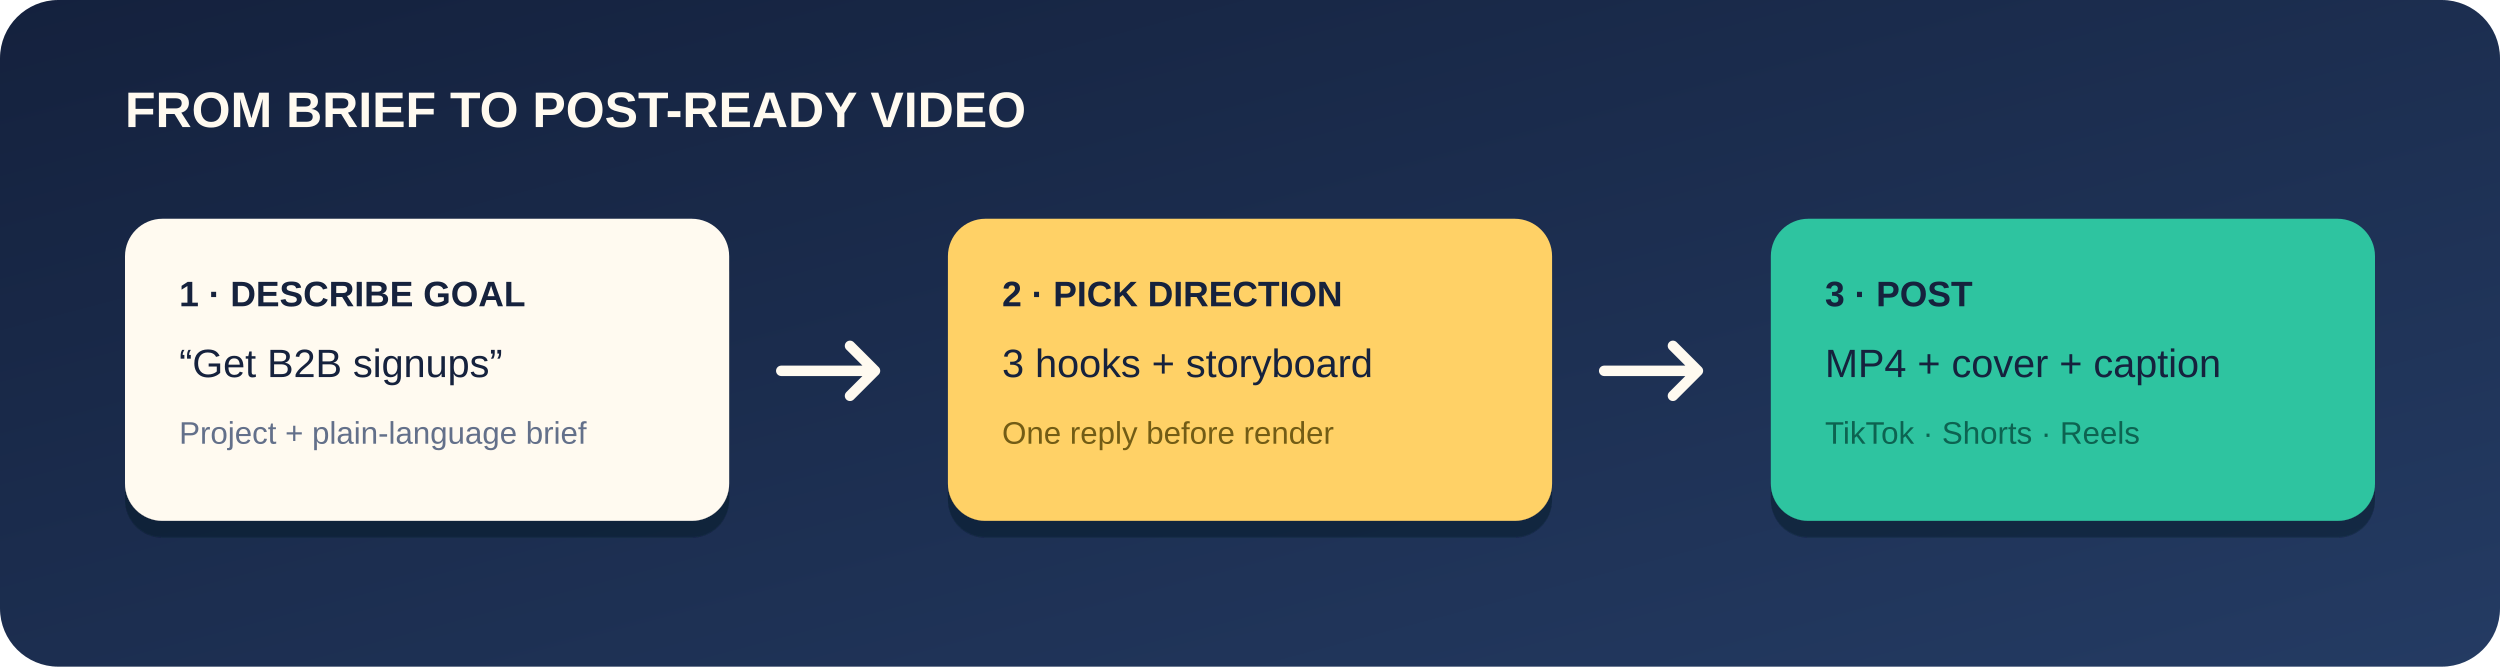
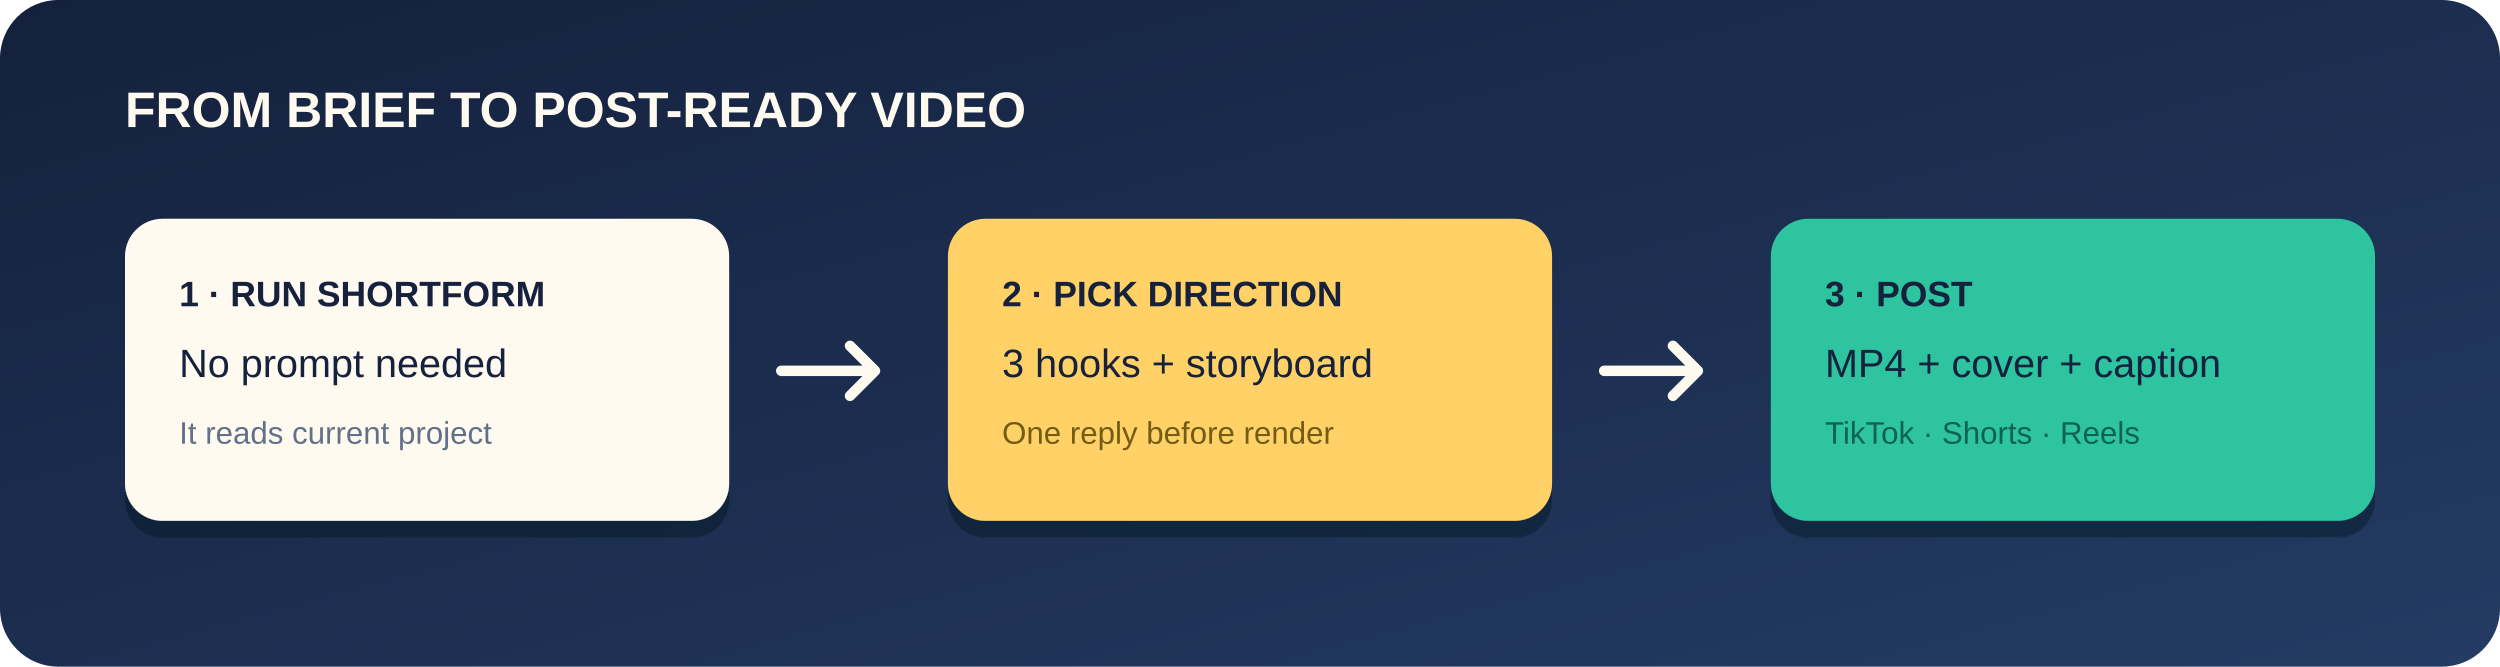
<svg xmlns="http://www.w3.org/2000/svg" width="1200" height="320" viewBox="0 0 1200 320" role="img" aria-labelledby="title desc">
  <defs>
    <linearGradient id="bg" x1="0" x2="1" y1="0" y2="1">
      <stop stop-color="#14213d" />
      <stop offset="1" stop-color="#243b63" />
    </linearGradient>
    <filter id="shadow" x="-20%" y="-20%" width="140%" height="140%">
      <feDropShadow dx="0" dy="8" stdDeviation="0" flood-color="#0c1528" flood-opacity=".45" />
    </filter>
  </defs>
  <rect width="1200" height="320" rx="28" fill="url(#bg)" />
  <text x="60" y="61" fill="#fffaf0" font-family="Arial, sans-serif" font-size="24" font-weight="700">FROM BRIEF TO POST-READY VIDEO</text>
  <g filter="url(#shadow)" font-family="Arial, sans-serif">
    <rect x="60" y="105" width="290" height="145" rx="18" fill="#fffaf0" />
-     <text x="86" y="147" fill="#14213d" font-size="17" font-weight="700">1 · DESCRIBE GOAL</text>
-     <text x="86" y="181" fill="#14213d" font-size="19">“Get B2B signups”</text>
-     <text x="86" y="213" fill="#63708a" font-size="15">Project + plain-language brief</text>
+     <text x="86" y="147" fill="#14213d" font-size="17" font-weight="700">1 · RUN SHORTFORM</text>
+     <text x="86" y="181" fill="#14213d" font-size="19">No prompt needed</text>
+     <text x="86" y="213" fill="#63708a" font-size="15">It reads current project</text>
    <rect x="455" y="105" width="290" height="145" rx="18" fill="#ffd166" />
    <text x="481" y="147" fill="#14213d" font-size="17" font-weight="700">2 · PICK DIRECTION</text>
    <text x="481" y="181" fill="#14213d" font-size="19">3 hooks + storyboard</text>
    <text x="481" y="213" fill="#725c13" font-size="15">One reply before render</text>
    <rect x="850" y="105" width="290" height="145" rx="18" fill="#2ec4a0" />
    <text x="876" y="147" fill="#14213d" font-size="17" font-weight="700">3 · POST</text>
    <text x="876" y="181" fill="#14213d" font-size="19">MP4 + cover + caption</text>
    <text x="876" y="213" fill="#0d6451" font-size="15">TikTok · Shorts · Reels</text>
  </g>
  <path d="M375 178h45m-12-12 12 12-12 12M770 178h45m-12-12 12 12-12 12" fill="none" stroke="#fffaf0" stroke-linecap="round" stroke-linejoin="round" stroke-width="5" />
</svg>
